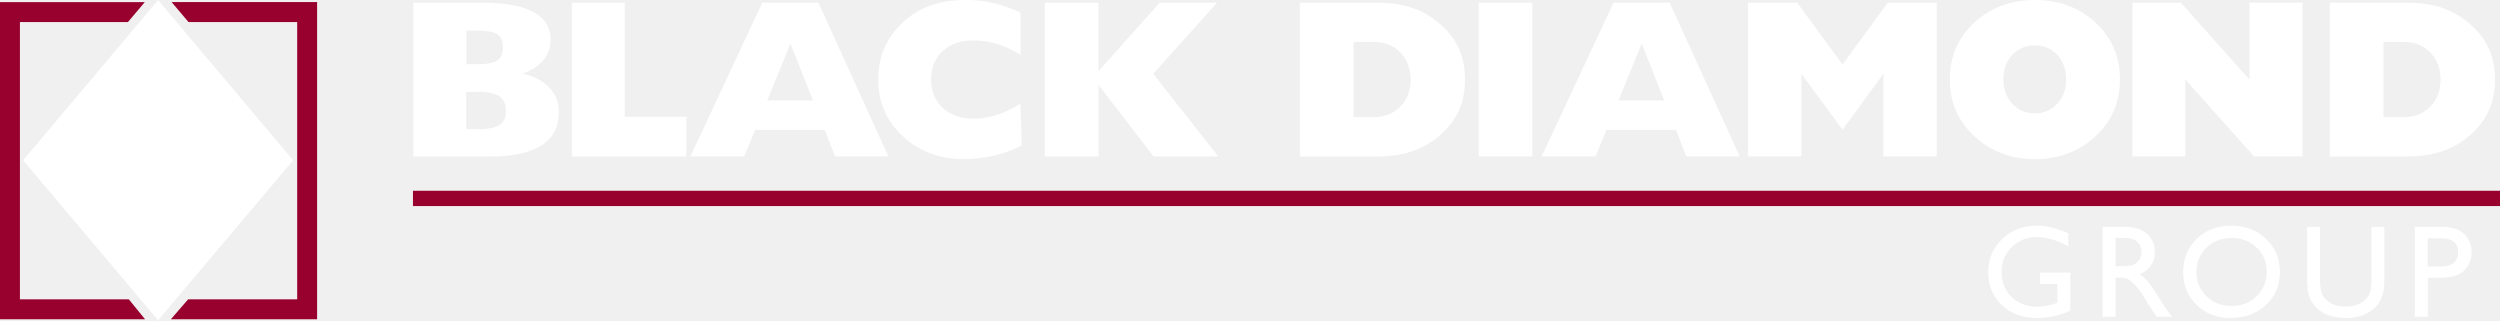
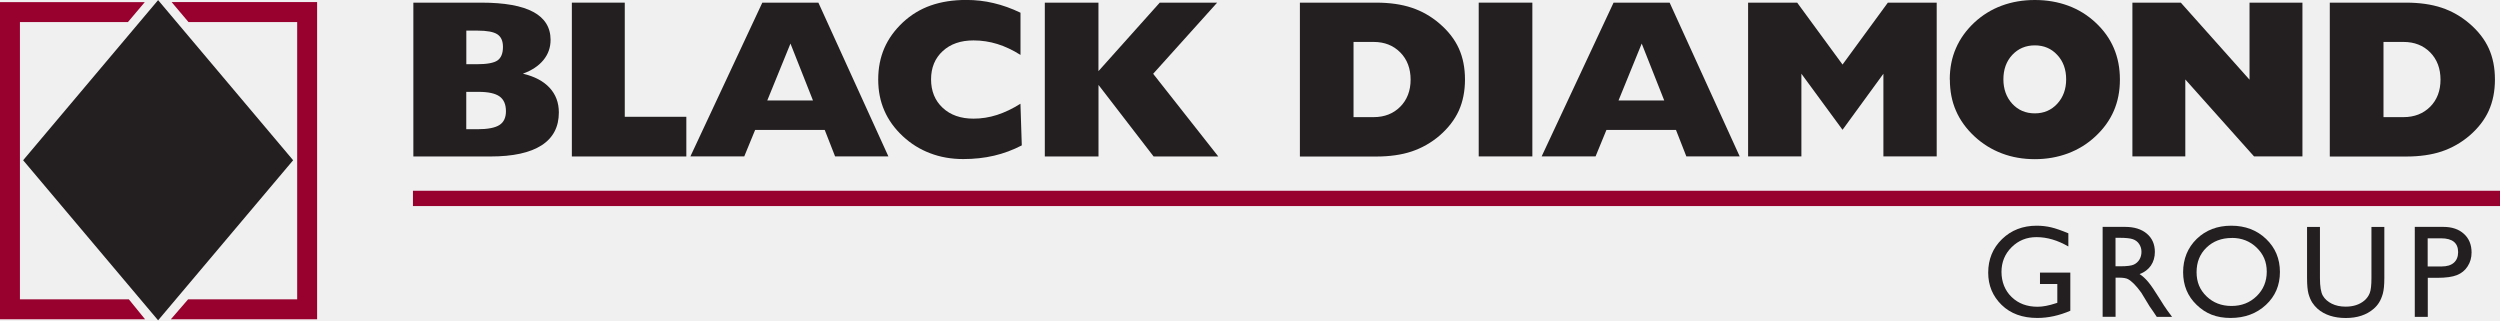
<svg xmlns="http://www.w3.org/2000/svg" id="Layer_2" data-name="Layer 2" viewBox="0 0 444.17 56.91">
  <defs>
    <style>
      .cls-1 {
        fill: #98002e;
      }

      .cls-1, .cls-2 {
        stroke-width: 0px;
      }

      .cls-2 {
-         fill: #ffffff;
+         fill: #231f20;
      }
    </style>
  </defs>
  <g id="Layer_1-2" data-name="Layer 1">
    <polygon class="cls-2" points="28.09 56.91 4.11 28.47 28.09 .02 52.08 28.47 28.09 56.91" />
    <g>
      <path class="cls-1" d="m3.54,53.18V3.92h19.19s2.99-3.54,2.99-3.54H0v56.34h25.77l-2.88-3.54H3.54Z" />
      <path class="cls-1" d="m30.5.38l2.99,3.54h19.31v49.26h-19.38l-3.06,3.54h25.98V.37h-25.84Z" />
    </g>
    <path class="cls-2" d="m73.44,27.79V.47h12.09c4.1,0,7.17.55,9.22,1.65,2.04,1.1,3.07,2.76,3.07,4.96,0,1.36-.42,2.55-1.27,3.59-.85,1.04-2.06,1.84-3.65,2.42,2.08.49,3.66,1.33,4.75,2.51,1.09,1.18,1.64,2.64,1.64,4.38,0,2.57-1.02,4.52-3.07,5.84-2.05,1.32-5.08,1.98-9.08,1.98h-13.7Zm9.4-16.38h1.89c1.8,0,3.03-.23,3.67-.68.64-.46.96-1.25.96-2.39,0-1.06-.33-1.8-.99-2.24-.66-.44-1.84-.66-3.54-.66h-1.98v5.98Zm0,11.55h1.98c1.82,0,3.12-.25,3.9-.74.78-.49,1.17-1.32,1.17-2.46,0-1.21-.38-2.09-1.14-2.63-.76-.54-2-.81-3.73-.81h-2.18v6.65Z" />
    <path class="cls-2" d="m101.6,27.79V.47h9.4v20.28h10.94v7.05h-20.34Z" />
    <path class="cls-2" d="m122.66,27.79L135.44.47h9.96l12.44,27.32h-9.47l-1.84-4.7h-12.37l-1.93,4.7h-9.57Zm13.65-9.94h8.13l-4-10.11-4.12,10.11Z" />
    <path class="cls-2" d="m181.3,9.75c-1.37-.86-2.74-1.51-4.1-1.93-1.36-.42-2.78-.64-4.24-.64-2.27,0-4.1.63-5.47,1.9-1.38,1.27-2.07,2.94-2.07,5.02s.69,3.78,2.07,5.06c1.37,1.28,3.2,1.92,5.47,1.92,1.42,0,2.81-.22,4.18-.66,1.36-.44,2.75-1.1,4.16-1.99l.24,7.4c-1.58.82-3.22,1.43-4.93,1.83-1.71.4-3.53.6-5.47.6-2.11,0-4.07-.34-5.87-1.03-1.81-.68-3.43-1.69-4.86-3.02-1.47-1.37-2.57-2.89-3.29-4.56-.73-1.66-1.09-3.51-1.09-5.53s.36-3.89,1.09-5.57c.73-1.68,1.83-3.2,3.29-4.57,1.46-1.36,3.11-2.36,4.96-3.01,1.85-.65,3.95-.98,6.32-.98,1.64,0,3.26.18,4.84.56,1.58.37,3.18.94,4.78,1.71v7.49Z" />
    <path class="cls-2" d="m185.63,27.79V.47h9.53v12.17L206.05.47h10.2l-11.37,12.64,11.57,14.69h-11.49l-9.79-12.71v12.71h-9.53Z" />
    <path class="cls-2" d="m230.95,27.79V.47h13.56c2.4,0,4.5.3,6.3.9,1.81.6,3.46,1.54,4.96,2.83,1.55,1.33,2.69,2.8,3.42,4.41.73,1.61,1.09,3.44,1.09,5.52s-.37,3.92-1.1,5.54c-.74,1.62-1.88,3.09-3.41,4.42-1.5,1.28-3.15,2.21-4.96,2.82-1.8.6-3.91.9-6.3.9h-13.56Zm9.53-20.34v13.36h3.56c1.94,0,3.52-.62,4.74-1.85,1.22-1.23,1.84-2.84,1.84-4.81s-.61-3.6-1.84-4.84c-1.23-1.24-2.8-1.86-4.74-1.86h-3.56Z" />
    <path class="cls-2" d="m262.72,27.79V.47h9.53v27.32h-9.53Z" />
    <path class="cls-2" d="m273.9,27.79L286.68.47h9.96l12.45,27.32h-9.48l-1.84-4.7h-12.36l-1.93,4.7h-9.58Zm13.66-9.94h8.12l-4-10.11-4.12,10.11Z" />
    <path class="cls-2" d="m310.58,27.79V.47h8.72l8.06,11,8.05-11h8.68v27.32h-9.47v-14.69l-7.26,9.96-7.31-9.96v14.69h-9.47Z" />
    <path class="cls-2" d="m346.41,14.13c0-2.03.36-3.89,1.1-5.57.73-1.68,1.82-3.2,3.28-4.57,1.42-1.31,3.03-2.31,4.84-2.98,1.81-.67,3.77-1.01,5.9-1.01s4.1.34,5.92,1.01c1.82.67,3.43,1.67,4.84,2.98,1.46,1.35,2.55,2.87,3.27,4.56.72,1.68,1.08,3.54,1.08,5.59s-.36,3.88-1.08,5.55c-.72,1.67-1.81,3.18-3.27,4.54-1.42,1.33-3.04,2.33-4.87,3.02-1.83.68-3.79,1.03-5.89,1.03s-4.07-.34-5.87-1.03c-1.8-.68-3.43-1.69-4.86-3.02-1.47-1.37-2.57-2.89-3.29-4.56-.73-1.66-1.08-3.51-1.08-5.53Zm9.53-.04c0,1.75.53,3.2,1.57,4.34,1.05,1.14,2.39,1.71,4.01,1.71s2.94-.57,3.99-1.71c1.05-1.14,1.58-2.59,1.58-4.34s-.52-3.2-1.58-4.33c-1.05-1.14-2.38-1.7-3.99-1.7s-2.95.57-4.01,1.7c-1.05,1.13-1.57,2.58-1.57,4.33Z" />
    <path class="cls-2" d="m378.86,27.79V.47h8.6l12.21,13.69V.47h9.4v27.32h-8.6l-12.21-13.67v13.67h-9.4Z" />
    <path class="cls-2" d="m413.93,27.79V.47h13.56c2.4,0,4.5.3,6.31.9,1.8.6,3.46,1.54,4.96,2.83,1.55,1.33,2.69,2.8,3.42,4.41.73,1.61,1.09,3.44,1.09,5.52s-.37,3.92-1.1,5.54c-.73,1.62-1.87,3.09-3.41,4.42-1.5,1.28-3.15,2.21-4.96,2.82-1.8.6-3.91.9-6.31.9h-13.56Zm9.54-20.34v13.36h3.55c1.94,0,3.52-.62,4.75-1.85,1.22-1.23,1.83-2.84,1.83-4.81s-.61-3.6-1.83-4.84c-1.23-1.24-2.81-1.86-4.75-1.86h-3.55Z" />
    <rect class="cls-1" x="73.37" y="33.89" width="370.8" height="2.72" />
    <g>
      <path class="cls-2" d="m362.46,48.43h5.37v6.78c-1.97.85-3.92,1.28-5.86,1.28-2.65,0-4.76-.77-6.35-2.32-1.58-1.55-2.38-3.45-2.38-5.72,0-2.39.82-4.38,2.46-5.97,1.64-1.59,3.69-2.38,6.16-2.38.9,0,1.75.1,2.56.29.81.19,1.83.55,3.06,1.06v2.34c-1.91-1.11-3.79-1.66-5.67-1.66-1.75,0-3.21.6-4.41,1.79-1.2,1.19-1.8,2.66-1.8,4.39s.6,3.31,1.8,4.46c1.2,1.16,2.73,1.73,4.62,1.73.91,0,2.01-.21,3.28-.63l.22-.07v-3.34h-3.08v-2.03Z" />
      <path class="cls-2" d="m373.57,56.31v-16h4c1.62,0,2.9.4,3.85,1.2.95.8,1.43,1.89,1.43,3.25,0,.93-.24,1.74-.7,2.42-.47.68-1.14,1.19-2.01,1.52.52.33,1.02.79,1.51,1.37.49.58,1.18,1.59,2.07,3.03.56.91,1,1.59,1.34,2.05l.85,1.15h-2.72l-.7-1.05s-.07-.1-.14-.2l-.44-.63-.71-1.17-.76-1.25c-.48-.66-.91-1.18-1.3-1.57-.39-.39-.75-.67-1.07-.84-.32-.17-.85-.26-1.6-.26h-.6v6.96h-2.29Zm2.97-14.06h-.68v5.06h.87c1.16,0,1.95-.1,2.38-.3.43-.2.76-.5,1-.9.24-.4.36-.86.36-1.37s-.13-.96-.4-1.37c-.26-.41-.64-.7-1.12-.87-.48-.17-1.28-.25-2.4-.25Z" />
      <path class="cls-2" d="m396.43,40.1c2.47,0,4.53.78,6.17,2.34,1.64,1.56,2.47,3.52,2.47,5.88s-.83,4.31-2.49,5.85c-1.66,1.54-3.75,2.32-6.28,2.32s-4.42-.77-6.02-2.32c-1.61-1.54-2.41-3.48-2.41-5.81s.81-4.36,2.42-5.92c1.62-1.56,3.66-2.34,6.13-2.34Zm.1,2.18c-1.83,0-3.33.57-4.51,1.71-1.18,1.14-1.76,2.6-1.76,4.37s.59,3.15,1.77,4.29c1.18,1.14,2.66,1.71,4.44,1.71s3.27-.58,4.47-1.75c1.19-1.16,1.79-2.61,1.79-4.35s-.6-3.11-1.79-4.26c-1.19-1.15-2.66-1.73-4.4-1.73Z" />
      <path class="cls-2" d="m421.33,40.32h2.29v9.08c0,1.23-.09,2.16-.27,2.78-.18.63-.4,1.15-.66,1.56-.26.42-.58.79-.96,1.12-1.26,1.09-2.92,1.64-4.96,1.64s-3.75-.54-5-1.63c-.38-.34-.7-.71-.97-1.13-.26-.42-.48-.93-.65-1.53-.17-.6-.26-1.55-.26-2.84v-9.05h2.29v9.08c0,1.5.17,2.55.52,3.14.34.59.87,1.06,1.57,1.41.7.35,1.53.53,2.48.53,1.35,0,2.46-.36,3.31-1.07.45-.38.77-.83.97-1.35.2-.52.3-1.41.3-2.67v-9.08Z" />
      <path class="cls-2" d="m429.03,56.31v-16h5.07c1.52,0,2.75.41,3.65,1.23.91.82,1.37,1.93,1.37,3.31,0,.93-.23,1.75-.7,2.47-.46.72-1.1,1.24-1.91,1.56-.81.32-1.97.48-3.48.48h-1.69v6.94h-2.29Zm4.66-13.97h-2.37v5h2.5c.93,0,1.65-.22,2.15-.66.5-.44.76-1.07.76-1.88,0-1.64-1.01-2.46-3.04-2.46Z" />
    </g>
  </g>
</svg>
